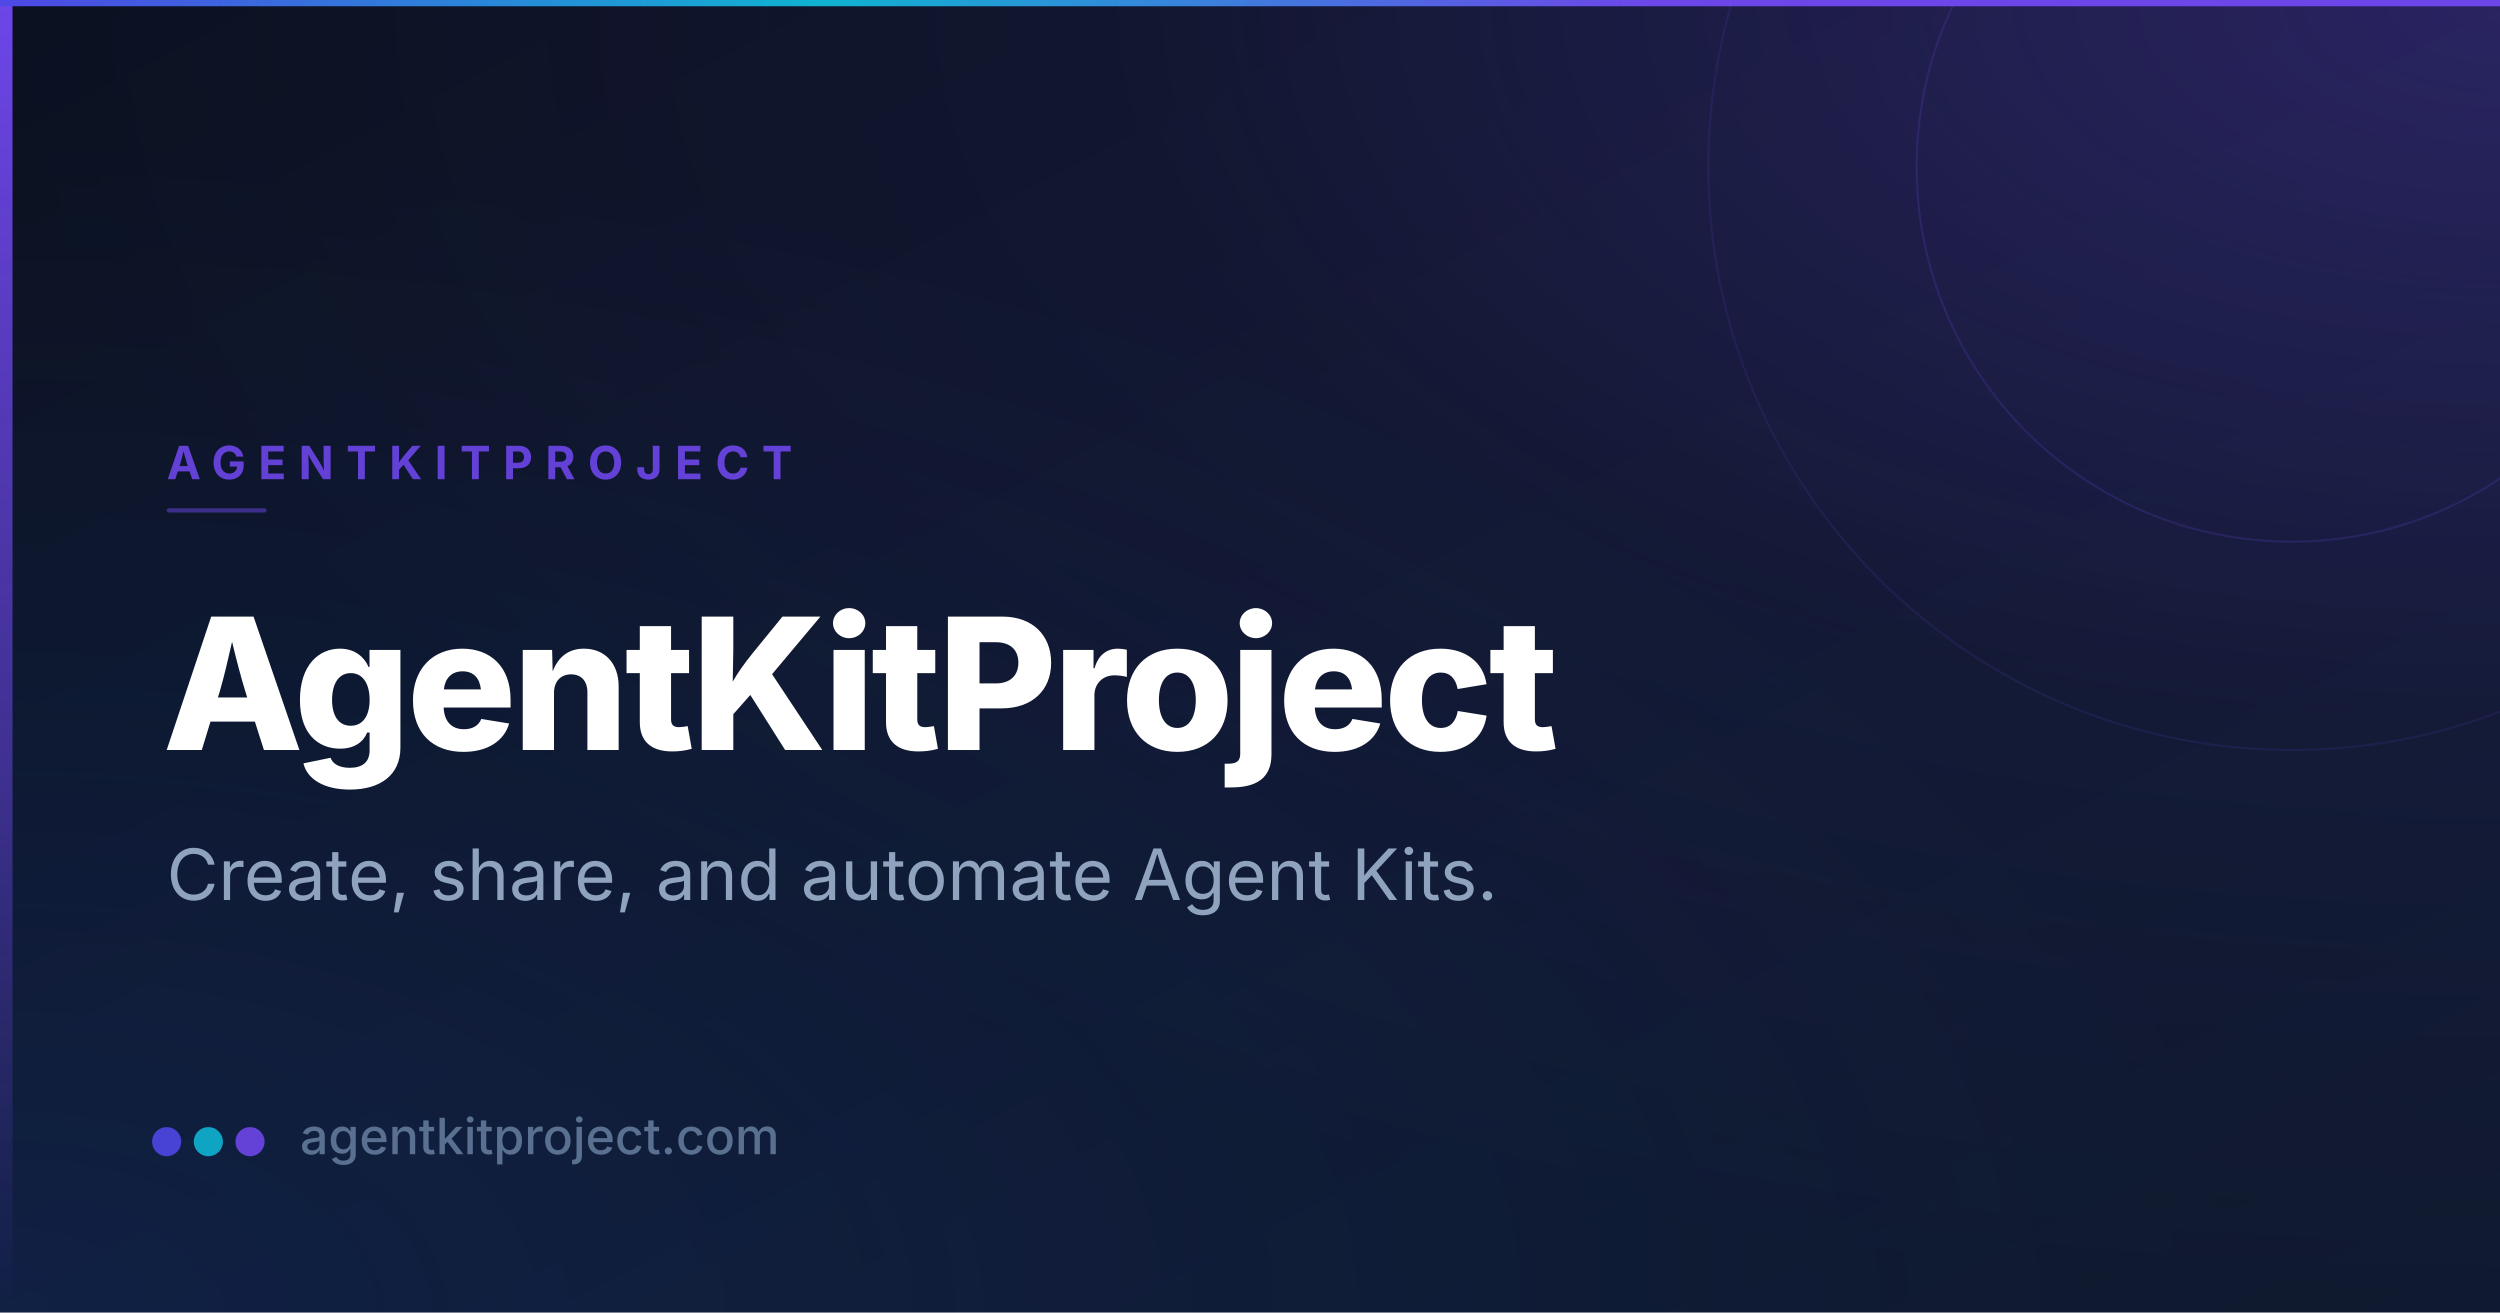
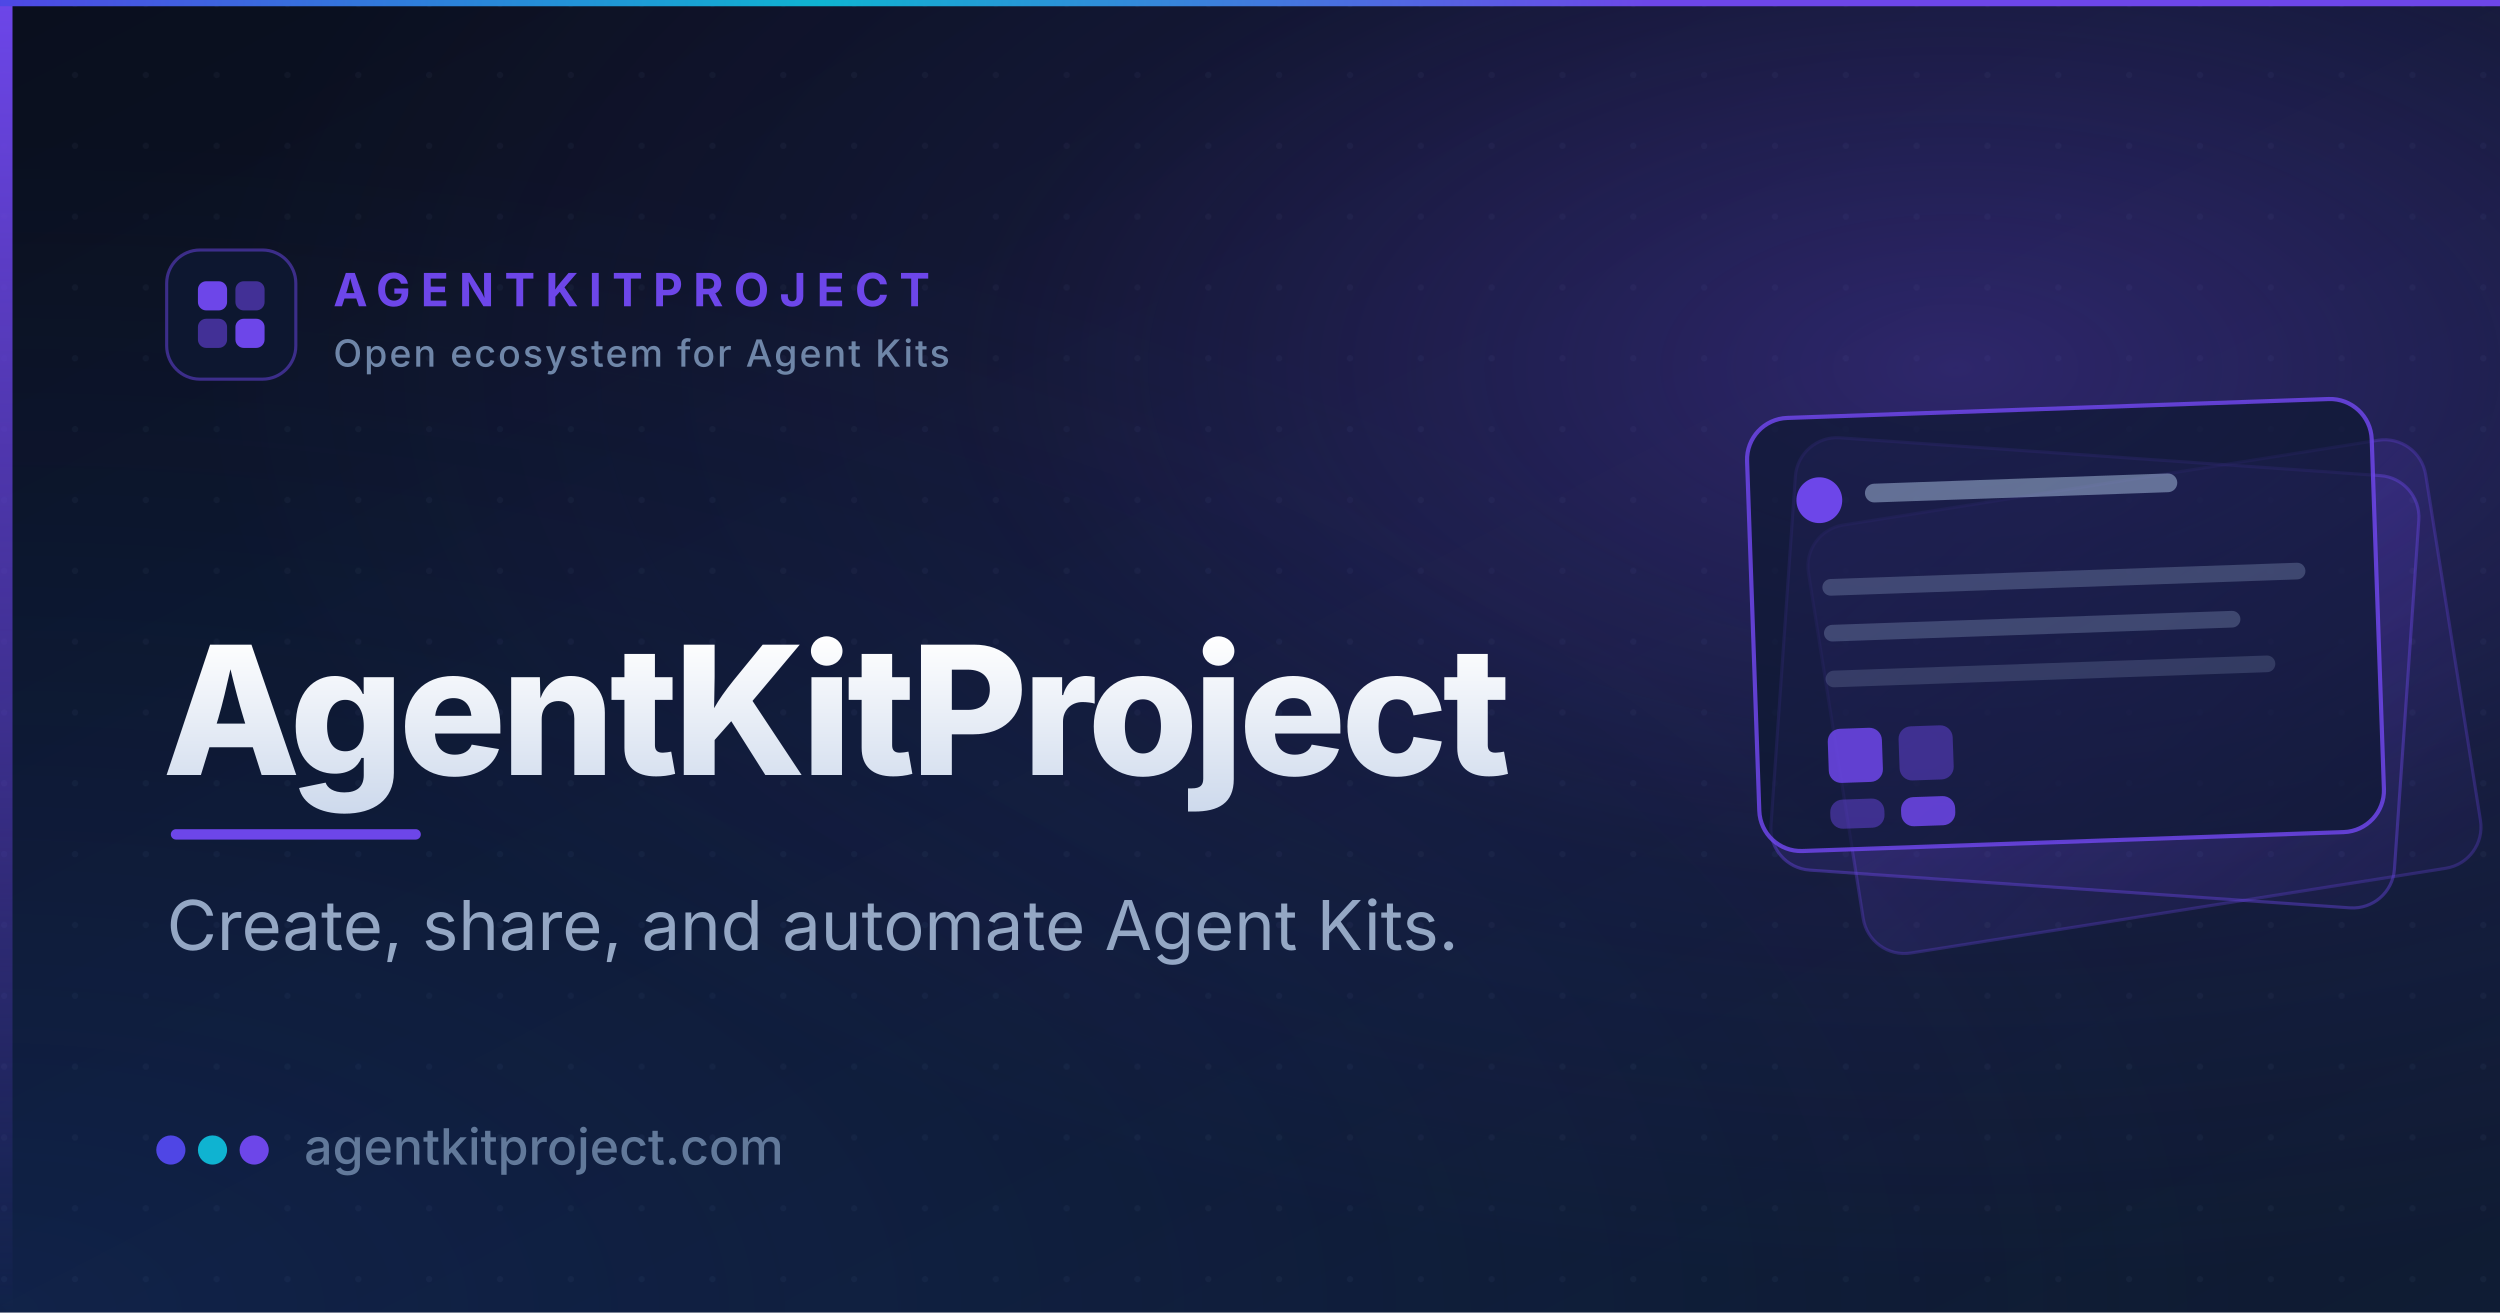
<svg xmlns="http://www.w3.org/2000/svg" width="1200" height="630" viewBox="0 0 1200 630">
  <defs>
    <linearGradient id="bg" x1="0" y1="0" x2="1" y2="1">
-       <stop offset="0%" stop-color="#0b1120" />
-       <stop offset="100%" stop-color="#0f1a30" />
+       <stop offset="0%" stop-color="#0a0f1e" />
+       <stop offset="100%" stop-color="#0f1c34" />
    </linearGradient>
-     <radialGradient id="bloom" cx="1" cy="0" r="1" gradientUnits="objectBoundingBox">
-       <stop offset="0%" stop-color="#6d46e9" stop-opacity="0.30" />
-       <stop offset="55%" stop-color="#6d46e9" stop-opacity="0.06" />
+     <radialGradient id="bloom" cx="0.78" cy="0.28" r="0.7">
+       <stop offset="0%" stop-color="#6d46e9" stop-opacity="0.34" />
+       <stop offset="55%" stop-color="#6d46e9" stop-opacity="0.08" />
      <stop offset="100%" stop-color="#6d46e9" stop-opacity="0" />
    </radialGradient>
-     <radialGradient id="bloom2" cx="0" cy="1" r="0.9" gradientUnits="objectBoundingBox">
-       <stop offset="0%" stop-color="#2563eb" stop-opacity="0.14" />
+     <radialGradient id="bloom2" cx="0" cy="1" r="0.9">
+       <stop offset="0%" stop-color="#2563eb" stop-opacity="0.16" />
      <stop offset="100%" stop-color="#2563eb" stop-opacity="0" />
    </radialGradient>
    <linearGradient id="sidebar" x1="0" y1="0" x2="0" y2="1">
      <stop offset="0%" stop-color="#6d46e9" />
-       <stop offset="60%" stop-color="#6d46e9" stop-opacity="0.5" />
+       <stop offset="55%" stop-color="#6d46e9" stop-opacity="0.5" />
      <stop offset="100%" stop-color="#6d46e9" stop-opacity="0" />
    </linearGradient>
    <linearGradient id="rainbar" x1="0" y1="0" x2="1" y2="0">
      <stop offset="0%" stop-color="#4f46e5" />
      <stop offset="33%" stop-color="#0fb3d1" />
      <stop offset="66%" stop-color="#6d46e9" />
      <stop offset="100%" stop-color="#6d46e9" />
    </linearGradient>
+     <linearGradient id="card1" x1="0" y1="0" x2="1" y2="1">
+       <stop offset="0%" stop-color="#6d46e9" stop-opacity="0.22" />
+       <stop offset="100%" stop-color="#6d46e9" stop-opacity="0.05" />
+     </linearGradient>
+     <linearGradient id="title" x1="0" y1="0" x2="0" y2="1">
+       <stop offset="0%" stop-color="#ffffff" />
+       <stop offset="100%" stop-color="#cdd9ec" />
+     </linearGradient>
+     <pattern id="dots" width="34" height="34" patternUnits="userSpaceOnUse">
+       <circle cx="2" cy="2" r="1.5" fill="#9fb4d6" opacity="0.05" />
+     </pattern>
  </defs>
  <rect width="1200" height="630" fill="url(#bg)" />
+   <rect width="1200" height="630" fill="url(#dots)" />
  <rect width="1200" height="630" fill="url(#bloom)" />
  <rect width="1200" height="630" fill="url(#bloom2)" />
  <rect x="0" y="0" width="6" height="630" fill="url(#sidebar)" />
  <rect x="0" y="0" width="1200" height="3" fill="url(#rainbar)" />
-   <circle cx="1100" cy="80" r="280" fill="none" stroke="#6d46e9" stroke-width="1" opacity="0.12" />
-   <circle cx="1100" cy="80" r="180" fill="none" stroke="#6d46e9" stroke-width="1" opacity="0.18" />
-   <text x="80" y="230" font-family="'Inter', 'Helvetica Neue', Arial, sans-serif" font-size="22" font-weight="700" letter-spacing="6" fill="#6d46e9" opacity="0.9">AGENTKITPROJECT</text>
-   <rect x="80" y="244" width="48" height="2" fill="#6d46e9" opacity="0.5" rx="1" />
-   <text x="78" y="360" font-family="'Inter', 'Helvetica Neue', Arial, sans-serif" font-size="88" font-weight="800" letter-spacing="-2" fill="#ffffff">AgentKitProject</text>
-   <text x="80" y="432" font-family="'Inter', 'Helvetica Neue', Arial, sans-serif" font-size="34" font-weight="400" letter-spacing="0" fill="#8fa3bf">Create, share, and automate Agent Kits.</text>
-   <circle cx="80" cy="548" r="7" fill="#4f46e5" opacity="0.9" />
-   <circle cx="100" cy="548" r="7" fill="#0fb3d1" opacity="0.9" />
-   <circle cx="120" cy="548" r="7" fill="#6d46e9" opacity="0.9" />
-   <text x="144" y="554" font-family="'Inter', 'Helvetica Neue', Arial, sans-serif" font-size="24" font-weight="500" fill="#5a7090">agentkitproject.com</text>
+   <g transform="translate(842 196)">
+     <g transform="rotate(-9 150 120)">
+       <rect x="34" y="40" width="300" height="208" rx="20" fill="url(#card1)" stroke="#6d46e9" stroke-opacity="0.28" stroke-width="1.5" />
+     </g>
+     <g transform="rotate(4 150 120)">
+       <rect x="14" y="22" width="300" height="208" rx="20" fill="url(#card1)" stroke="#6d46e9" stroke-opacity="0.4" stroke-width="1.5" />
+     </g>
+     <g transform="rotate(-2 150 120)">
+       <rect x="0" y="0" width="300" height="208" rx="20" fill="#0d1730" fill-opacity="0.66" stroke="#6d46e9" stroke-opacity="0.85" stroke-width="2" />
+       <circle cx="34" cy="40" r="11" fill="#6d46e9" />
+       <rect x="56" y="33" width="150" height="9" rx="4.5" fill="#9fb4d6" opacity="0.55" />
+       <rect x="34" y="78" width="232" height="8" rx="4" fill="#9fb4d6" opacity="0.28" />
+       <rect x="34" y="100" width="200" height="8" rx="4" fill="#9fb4d6" opacity="0.28" />
+       <rect x="34" y="122" width="216" height="8" rx="4" fill="#9fb4d6" opacity="0.2" />
+       <rect x="34" y="150" width="26" height="26" rx="6" fill="#6d46e9" opacity="0.85" />
+       <rect x="68" y="150" width="26" height="26" rx="6" fill="#6d46e9" opacity="0.45" />
+       <rect x="34" y="184" width="26" height="14" rx="6" fill="#6d46e9" opacity="0.45" />
+       <rect x="68" y="184" width="26" height="14" rx="6" fill="#6d46e9" opacity="0.85" />
+     </g>
+   </g>
+   <g transform="translate(80 120)">
+     <rect x="0" y="0" width="62" height="62" rx="16" fill="#0d1730" stroke="#6d46e9" stroke-opacity="0.5" stroke-width="1.5" />
+     <rect x="15" y="15" width="14" height="14" rx="4" fill="#6d46e9" />
+     <rect x="33" y="15" width="14" height="14" rx="4" fill="#6d46e9" opacity="0.55" />
+     <rect x="15" y="33" width="14" height="14" rx="4" fill="#6d46e9" opacity="0.55" />
+     <rect x="33" y="33" width="14" height="14" rx="4" fill="#6d46e9" />
+   </g>
+   <text x="160" y="147" font-family="'Inter','Helvetica Neue',Arial,sans-serif" font-size="22" font-weight="700" letter-spacing="5" fill="#6d46e9">AGENTKITPROJECT</text>
+   <text x="160" y="176" font-family="'Inter','Helvetica Neue',Arial,sans-serif" font-size="18" font-weight="500" letter-spacing="1" fill="#6f86a8">Open ecosystem for Agent Kits</text>
+   <text x="78" y="372" font-family="'Inter','Helvetica Neue',Arial,sans-serif" font-size="86" font-weight="800" letter-spacing="-2.5" fill="url(#title)">AgentKitProject</text>
+   <rect x="82" y="398" width="120" height="5" rx="2.5" fill="#6d46e9" />
+   <text x="80" y="456" font-family="'Inter','Helvetica Neue',Arial,sans-serif" font-size="33" font-weight="400" fill="#94a7c4">Create, share, and automate Agent Kits.</text>
+   <circle cx="82" cy="552" r="7" fill="#4f46e5" />
+   <circle cx="102" cy="552" r="7" fill="#0fb3d1" />
+   <circle cx="122" cy="552" r="7" fill="#6d46e9" />
+   <text x="146" y="559" font-family="'Inter','Helvetica Neue',Arial,sans-serif" font-size="24" font-weight="500" fill="#62799a">agentkitproject.com</text>
</svg>
